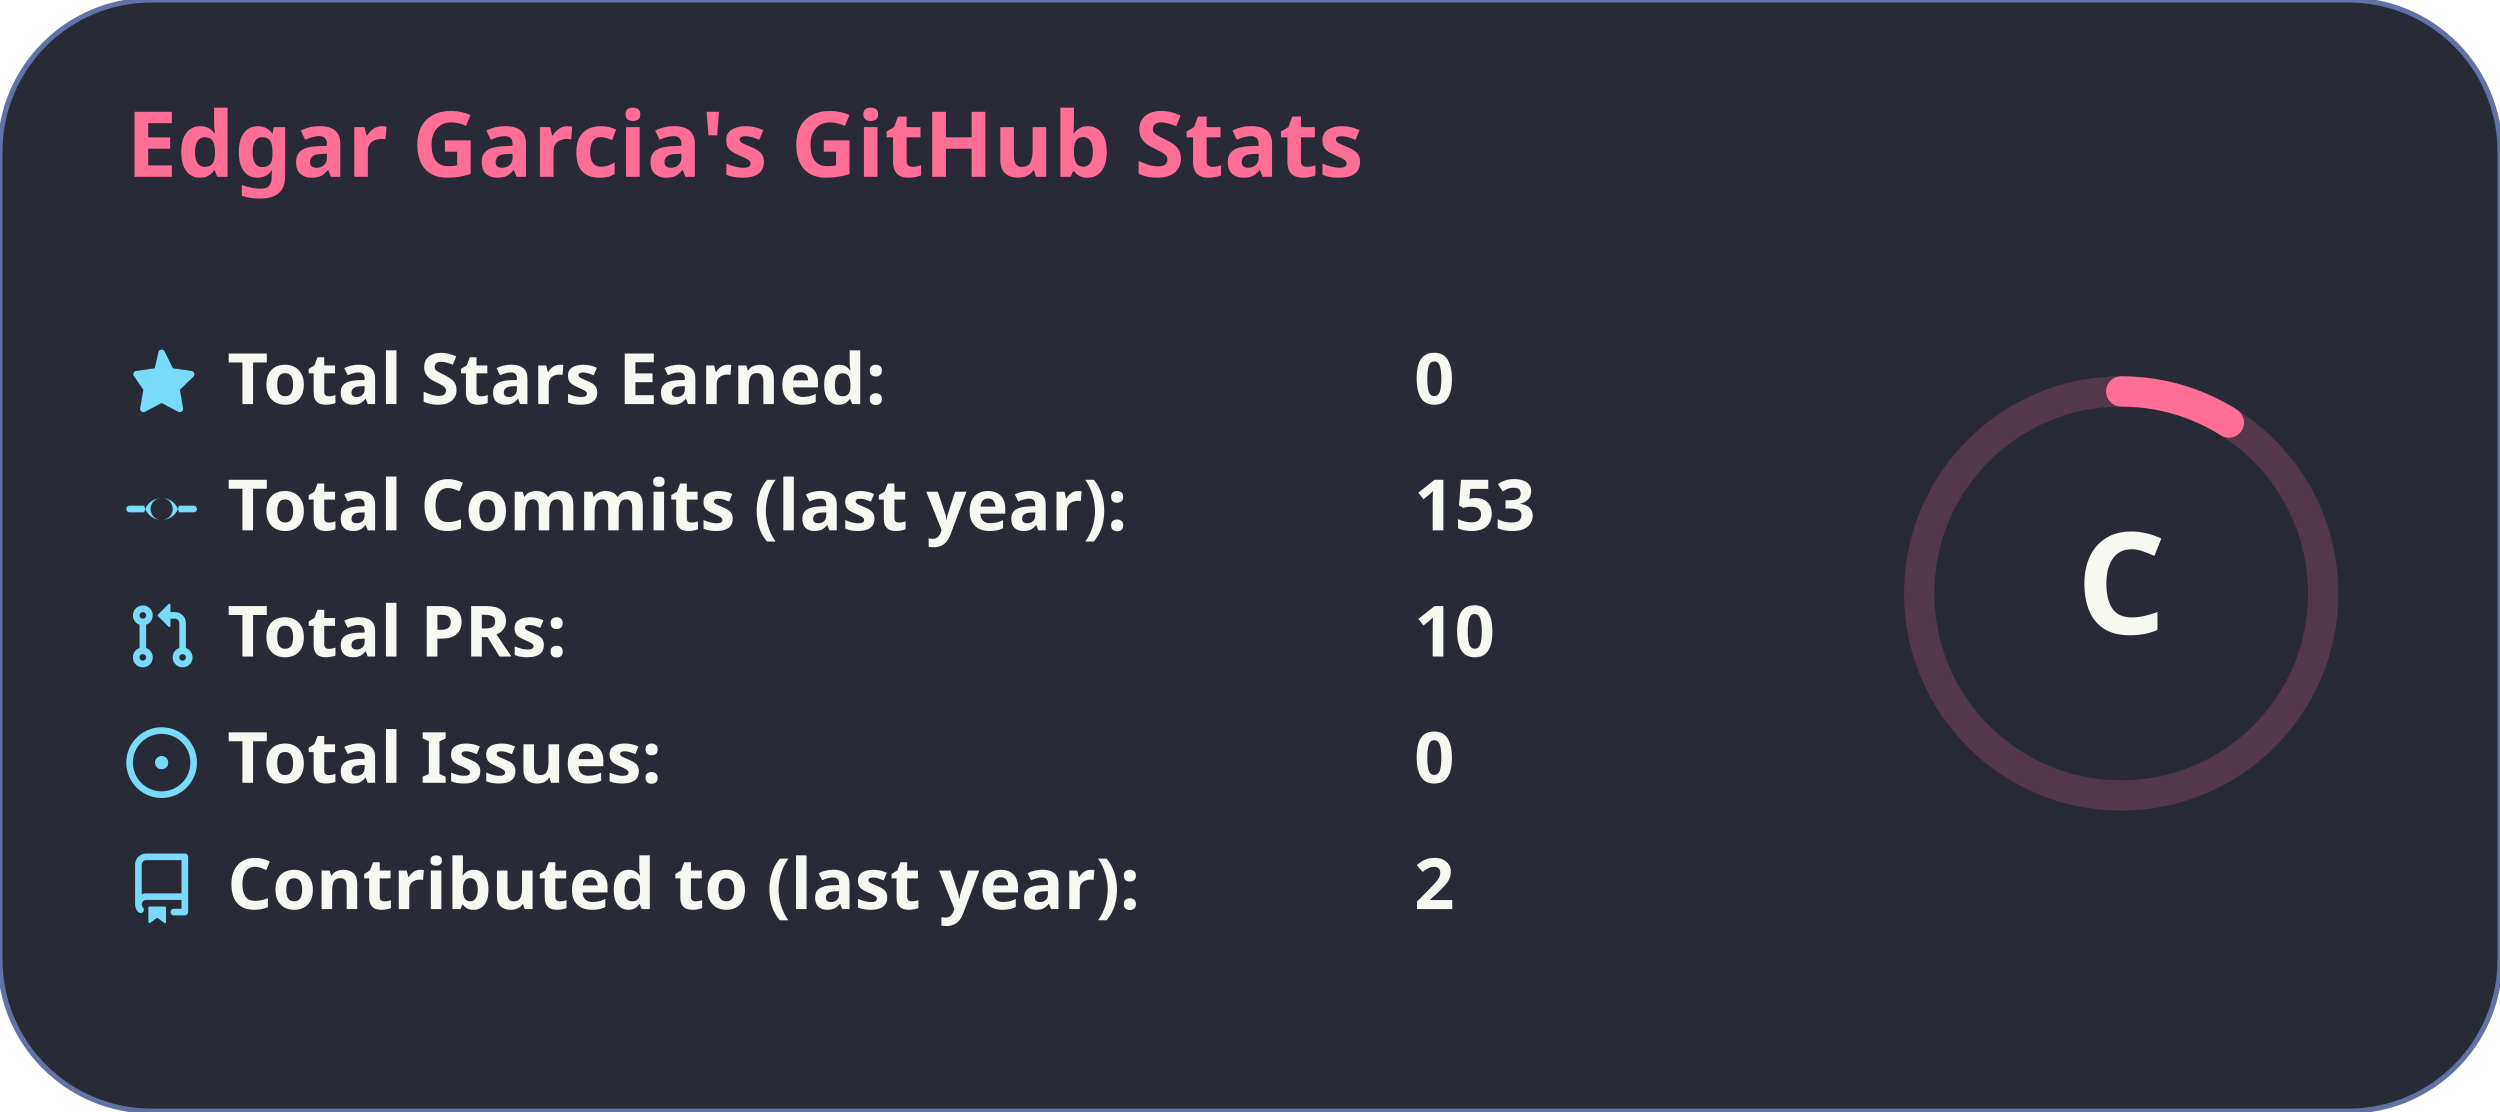
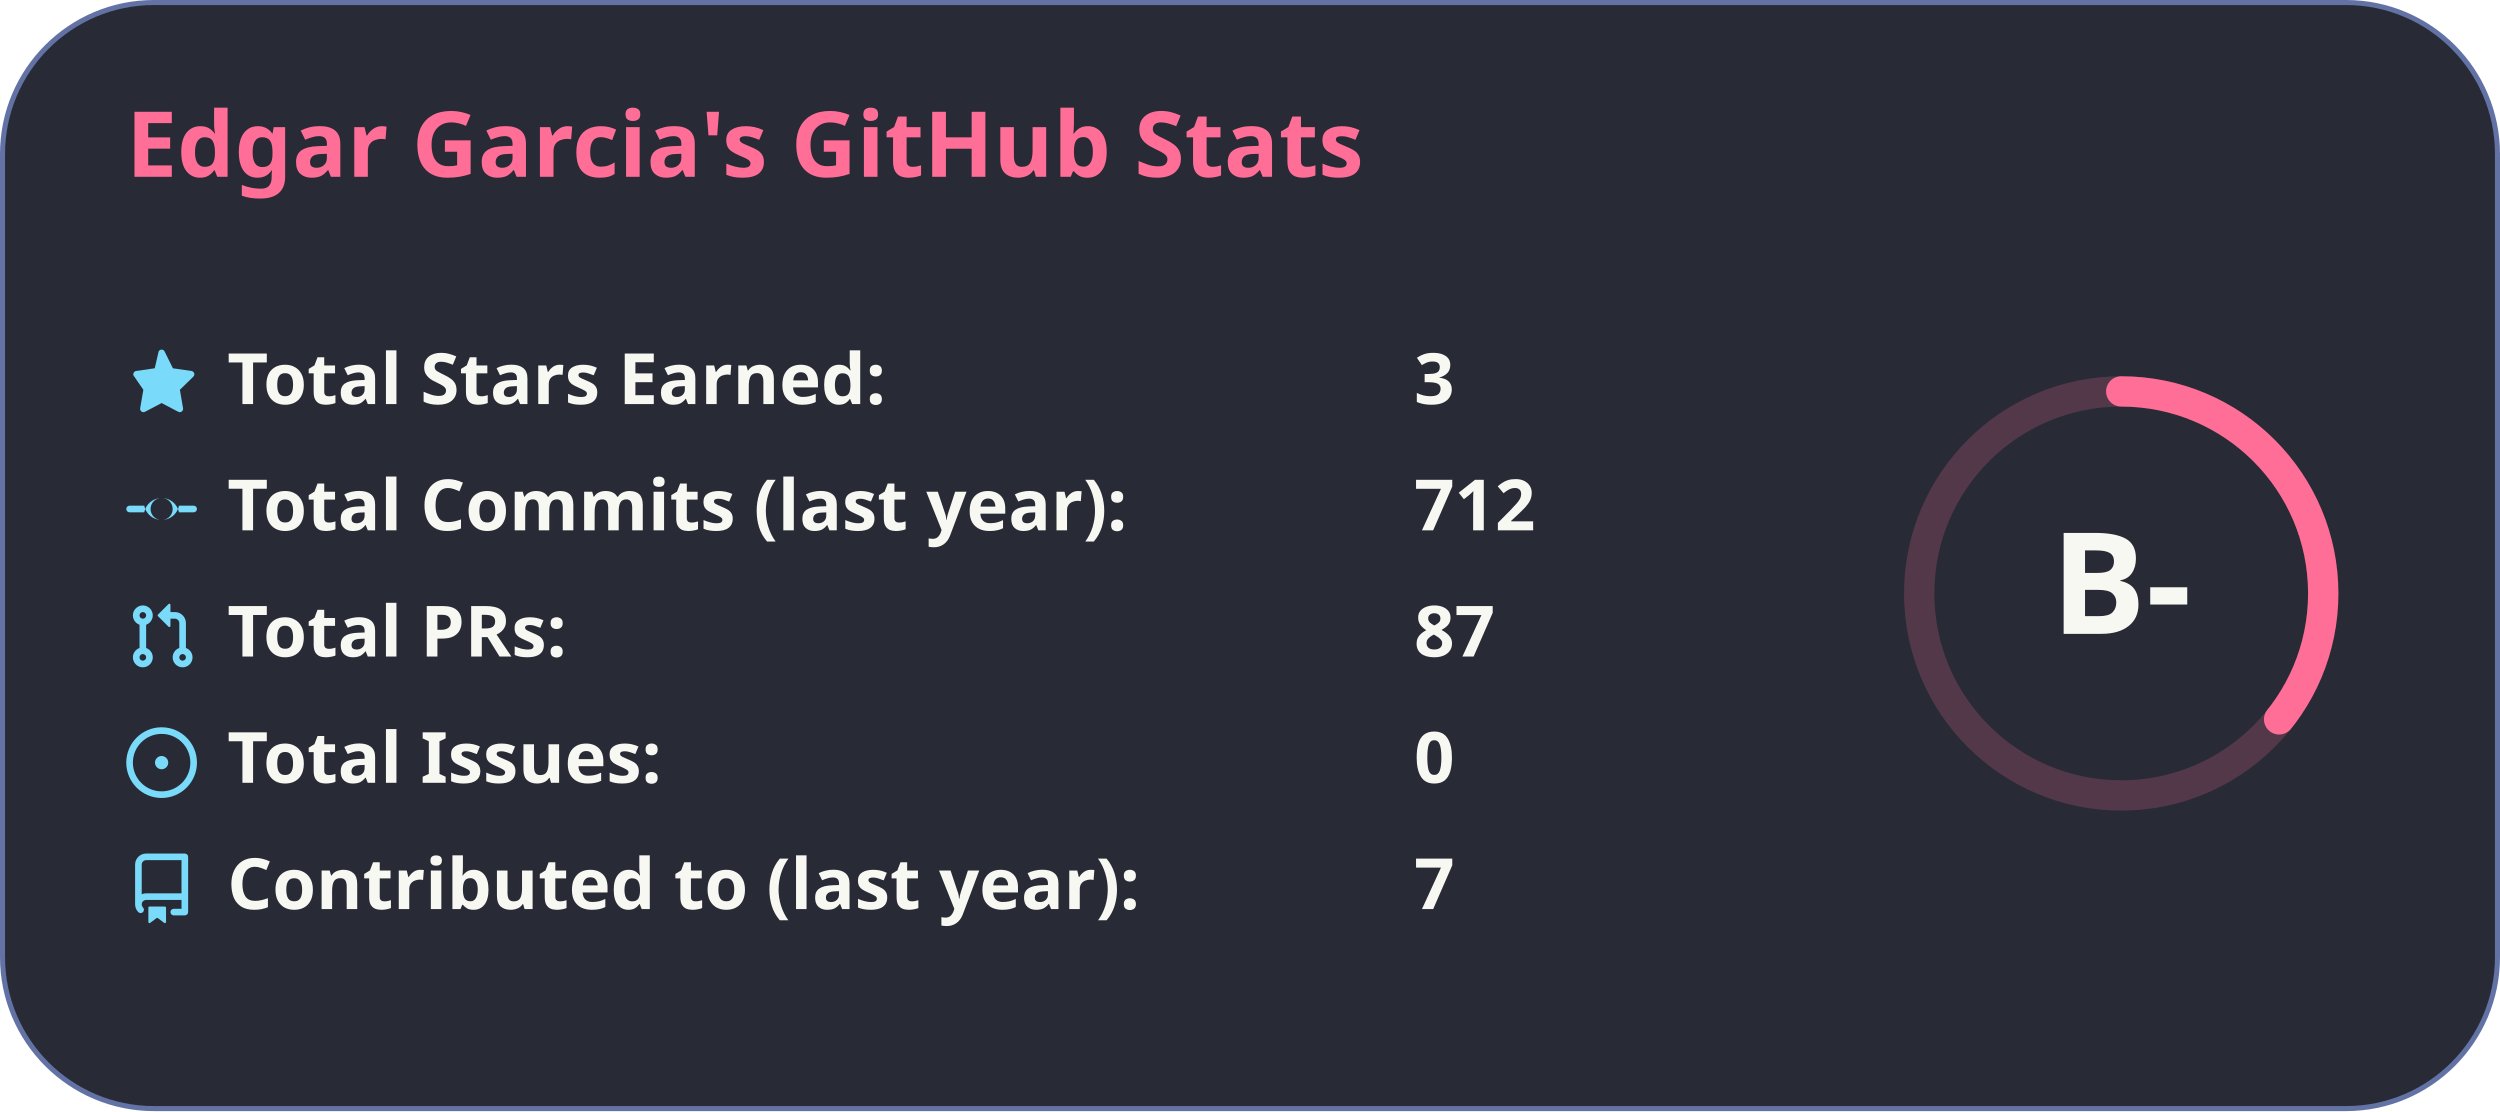
<svg xmlns="http://www.w3.org/2000/svg" width="495" height="220" viewBox="0 0 495 220" fill="none">
  <style>
    .header {
      font: 600 18px 'Segoe UI', Ubuntu, "Helvetica Neue", Sans-Serif;
      fill: #ff6e96;
    }
    .stat {
      font: 700 14px 'Segoe UI', Ubuntu, "Helvetica Neue", Sans-Serif;
      fill: #f8f8f2;
    }
    .rank-text {
      font: 800 28px 'Segoe UI', Ubuntu, "Helvetica Neue", Sans-Serif;
      fill: #f8f8f2;
    }
    .rank-circle {
      stroke: #ff6e96;
      stroke-dasharray: 251.327;
      stroke-width: 6;
      stroke-linecap: round;
    }
    .rank-circle-rim {
      stroke: #ff6e96;
      stroke-width: 6;
      opacity: 0.2;
    }
  </style>
-   <rect x="0" y="0" rx="30" width="495" height="220" fill="#282a36" stroke="#6272a4" stroke-width="1" />
+   <rect x="0.5" y="0.5" rx="30" width="494" height="219" fill="#282a36" stroke="#6272a4" stroke-opacity="1" stroke-width="1" />
  <text data-testid="card-title" x="25" y="35" class="header">Edgar Garcia's GitHub Stats</text>
  <g transform="translate(25, 0)">
    <g transform="translate(0, 69)">
      <svg width="14" height="14" viewBox="0 0 16 16">
        <path fill="#79dafa" d="M8 .25a.75.75 0 01.673.418l1.882 3.815 4.21.612a.75.75 0 01.416 1.279l-3.046 2.97.719 4.192a.751.751 0 01-1.088.791L8 12.347l-3.766 1.98a.75.75 0 01-1.088-.79l.72-4.194L1.818 6.37a.75.75 0 01.416-1.28l4.21-.611L7.327.668A.75.75 0 018 .25z" />
      </svg>
    </g>
    <text class="stat" x="20" y="80">Total Stars Earned:</text>
-     <text class="stat" x="255" y="80">0</text>
+     <text class="stat" x="255" y="80">3</text>
  </g>
  <g transform="translate(25, 0)">
    <g transform="translate(0, 94)">
      <svg width="14" height="14" viewBox="0 0 16 16">
        <path fill="#79dafa" d="M11.93 8.5a4.002 4.002 0 00-7.86 0H.75a.75.75 0 010-1.5h3.32a4.002 4.002 0 007.86 0h3.32a.75.75 0 010 1.5h-3.32zm-1.43-.75a2.5 2.5 0 11-5 0 2.5 2.5 0 015 0z" />
      </svg>
    </g>
    <text class="stat" x="20" y="105">Total Commits (last year):</text>
-     <text class="stat" x="255" y="105">153</text>
+     <text class="stat" x="255" y="105">712</text>
  </g>
  <g transform="translate(25, 0)">
    <g transform="translate(0, 119)">
      <svg width="14" height="14" viewBox="0 0 16 16">
        <path fill="#79dafa" d="M7.177 3.073L9.573.677A.25.25 0 0110 .854v4.792a.25.25 0 01-.427.177L7.177 3.427a.25.25 0 010-.354zM3.75 2.5a.75.75 0 100 1.5.75.75 0 000-1.5zm-2.25.75a2.25 2.25 0 113 2.122v5.256a2.251 2.251 0 11-1.5 0V5.372A2.25 2.25 0 011.5 3.25zM11 2.5h-1V4h1a1 1 0 011 1v5.628a2.251 2.251 0 101.5 0V5A2.5 2.5 0 0011 2.5zm1 10.25a.75.75 0 111.5 0 .75.75 0 01-1.5 0zM3.75 12a.75.75 0 100 1.5.75.75 0 000-1.5z" />
      </svg>
    </g>
    <text class="stat" x="20" y="130">Total PRs:</text>
-     <text class="stat" x="255" y="130">10</text>
+     <text class="stat" x="255" y="130">87</text>
  </g>
  <g transform="translate(25, 0)">
    <g transform="translate(0, 144)">
      <svg width="14" height="14" viewBox="0 0 16 16">
        <path fill="#79dafa" d="M8 9.5a1.5 1.5 0 100-3 1.5 1.5 0 000 3z" />
        <path fill="#79dafa" d="M8 0a8 8 0 100 16A8 8 0 008 0zM1.5 8a6.5 6.5 0 1113 0 6.5 6.5 0 01-13 0z" />
      </svg>
    </g>
    <text class="stat" x="20" y="155">Total Issues:</text>
    <text class="stat" x="255" y="155">0</text>
  </g>
  <g transform="translate(25, 0)">
    <g transform="translate(0, 169)">
      <svg width="14" height="14" viewBox="0 0 16 16">
        <path fill="#79dafa" d="M2 2.5A2.5 2.5 0 014.5 0h8.75a.75.75 0 01.75.75v12.5a.75.75 0 01-.75.75h-2.5a.75.75 0 110-1.5h1.75v-2h-8a1 1 0 00-.714 1.7.75.75 0 01-1.072 1.05A2.495 2.495 0 012 11.5v-9zm10.5-1h-8a1 1 0 00-1 1v6.708A2.486 2.486 0 014.5 9h8V1.5zM5 12.25v3.25a.25.25 0 00.4.2l1.45-1.087a.25.25 0 01.3 0L8.6 15.7a.25.25 0 00.4-.2v-3.25a.25.25 0 00-.25-.25h-3.5a.25.25 0 00-.25.25z" />
      </svg>
    </g>
    <text class="stat" x="20" y="180">Contributed to (last year):</text>
-     <text class="stat" x="255" y="180">2</text>
+     <text class="stat" x="255" y="180">7</text>
  </g>
  <g transform="translate(420, 117.5)">
    <circle cx="0" cy="0" r="40" fill="none" class="rank-circle-rim" />
-     <circle cx="0" cy="0" r="40" fill="none" class="rank-circle" stroke-dashoffset="228.836" transform="rotate(-90)" />
-     <text data-testid="rank-text" x="0" y="8" class="rank-text" text-anchor="middle">C</text>
+     <circle cx="0" cy="0" r="40" fill="none" class="rank-circle" stroke-dashoffset="161.561" transform="rotate(-90)" />
+     <text data-testid="rank-text" x="0" y="8" class="rank-text" text-anchor="middle">B-</text>
  </g>
</svg>
